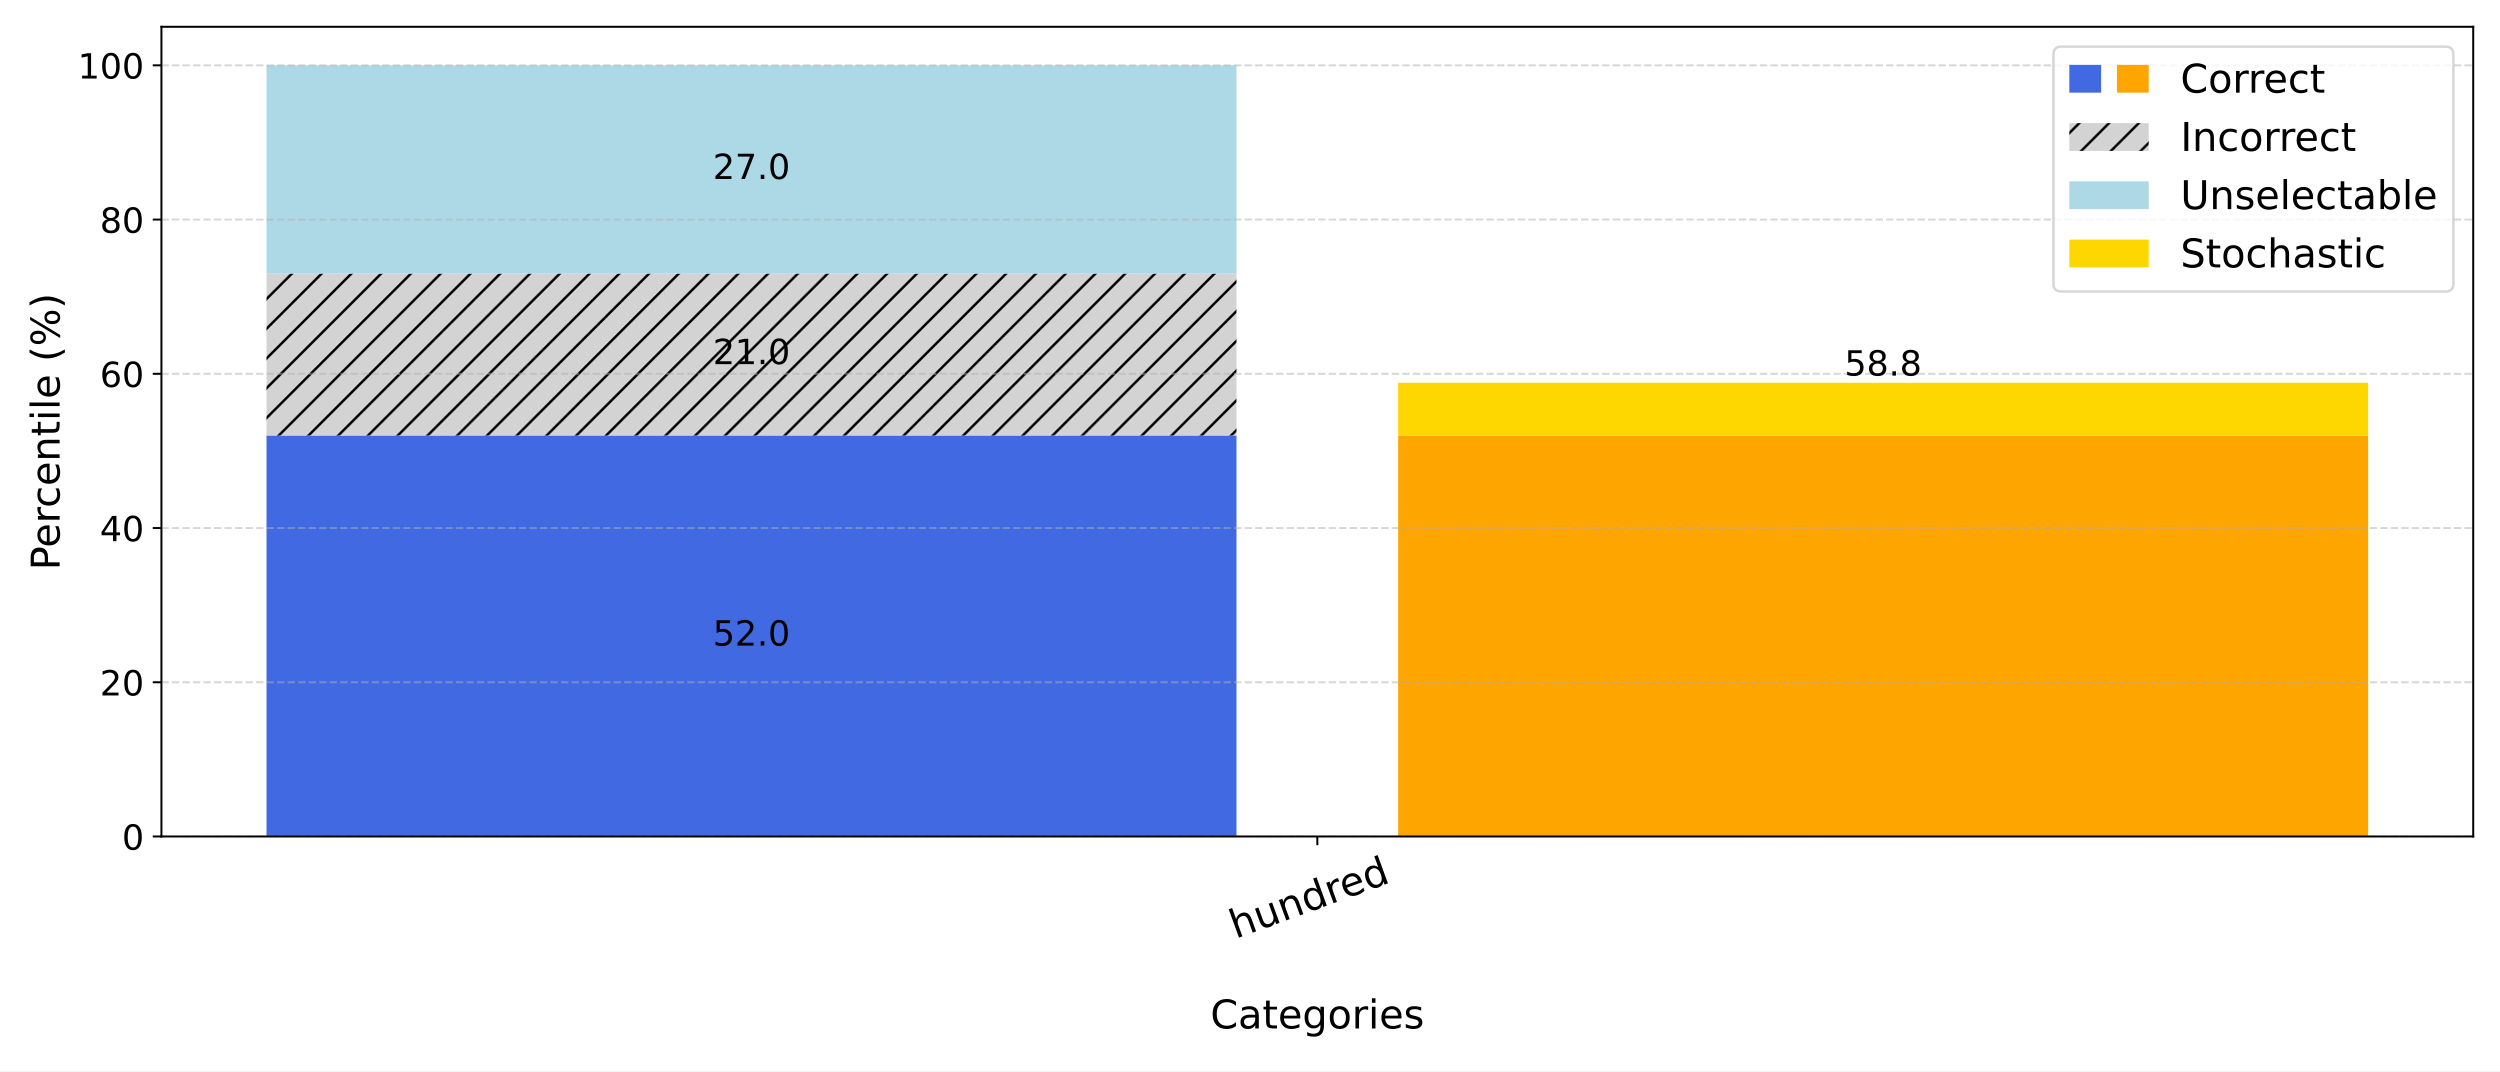
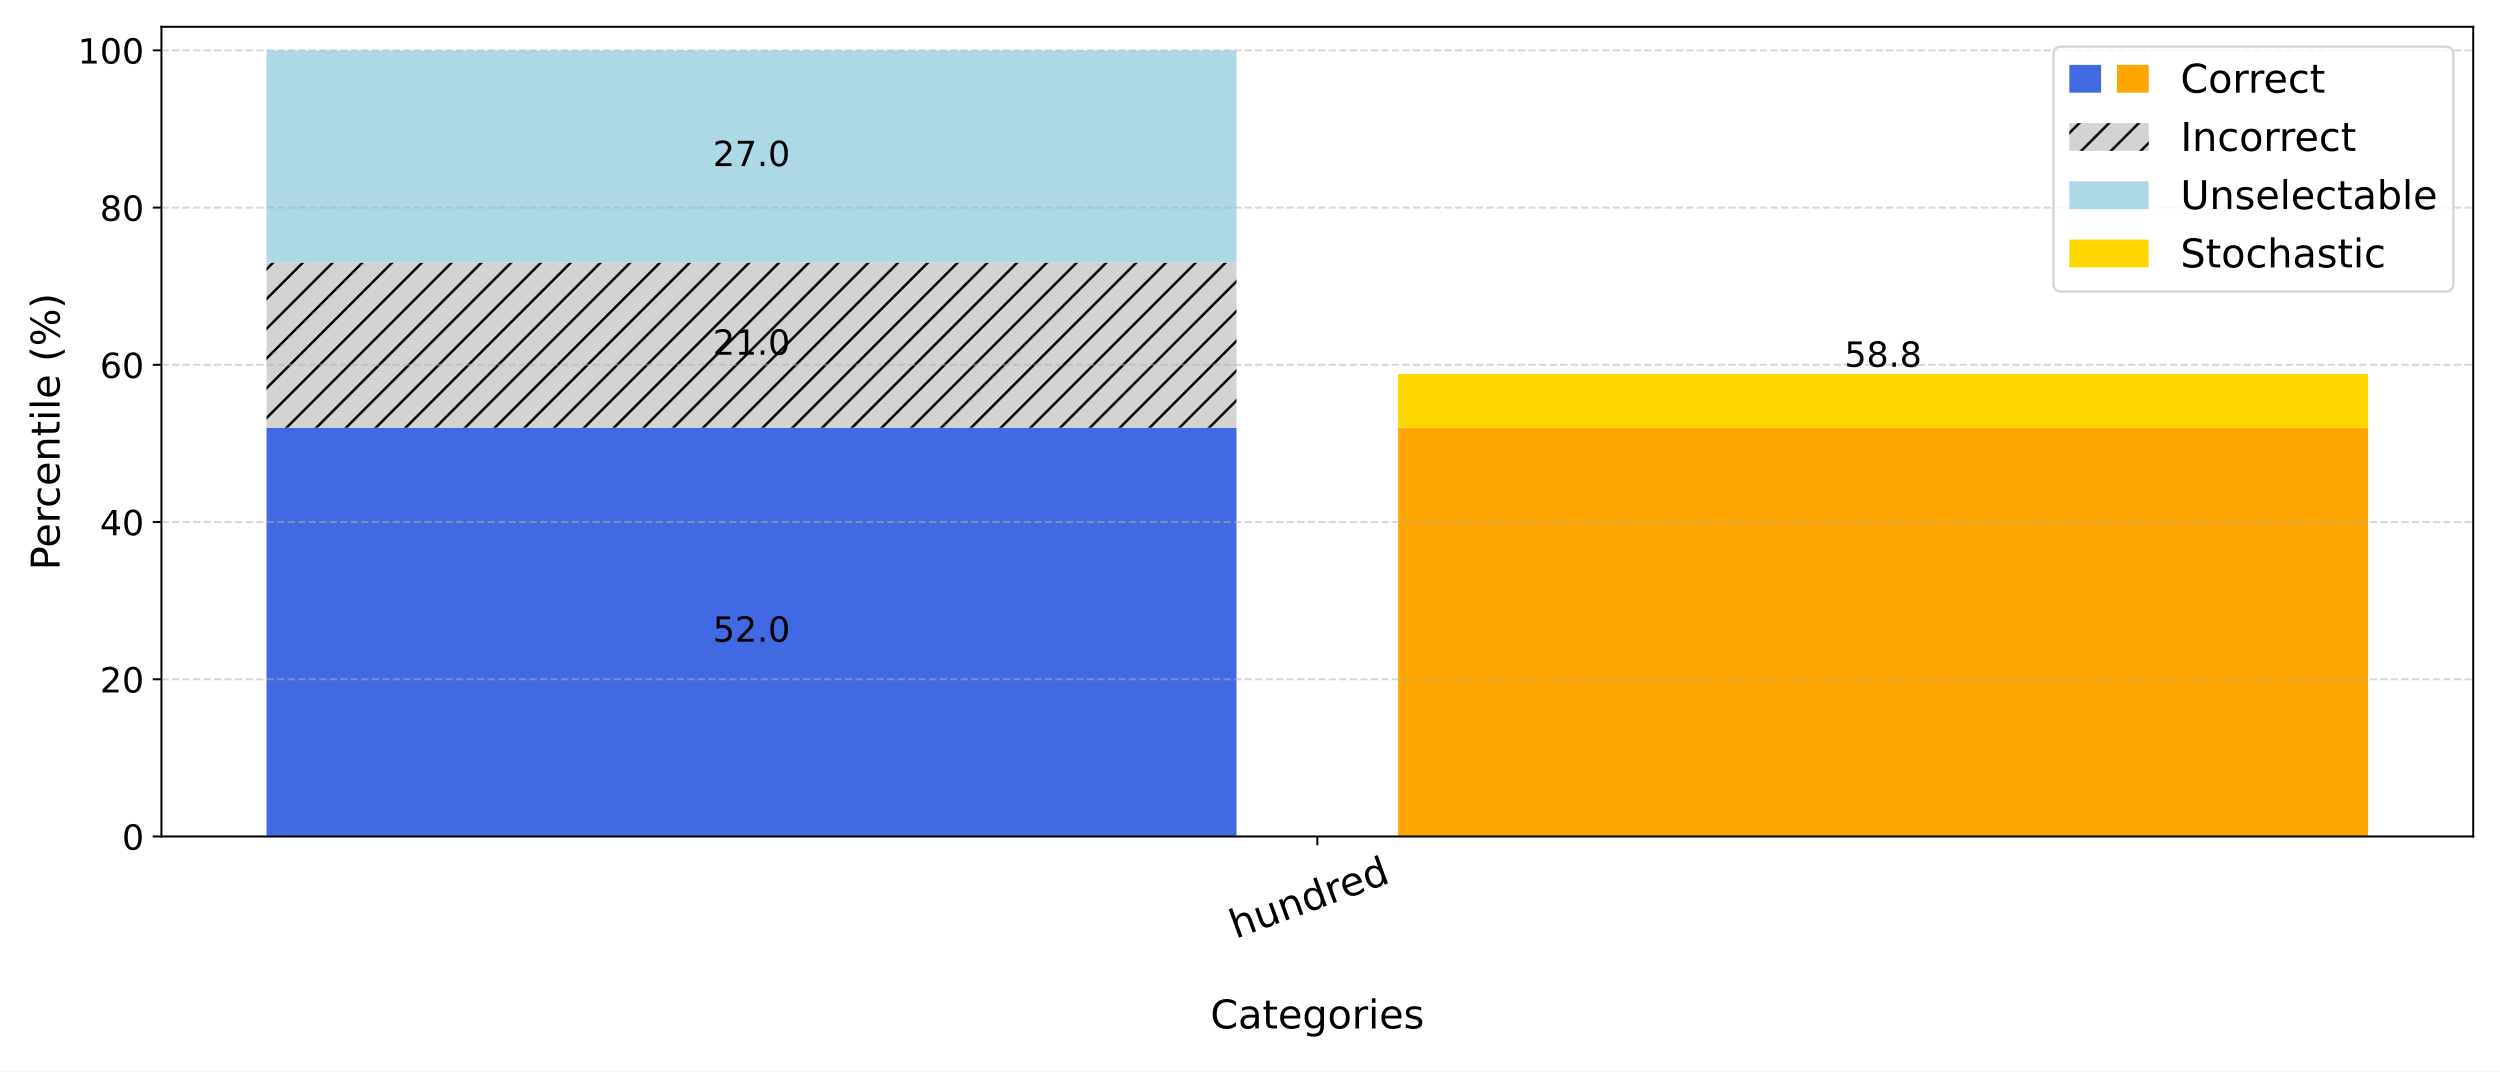
<svg xmlns="http://www.w3.org/2000/svg" xmlns:xlink="http://www.w3.org/1999/xlink" width="1008pt" height="432pt" viewBox="0 0 1008 432" version="1.1">
  <defs>
    <style type="text/css">*{stroke-linejoin: round; stroke-linecap: butt}</style>
  </defs>
  <g id="figure_1">
    <g id="patch_1">
      <path d="M 0 432  L 1008 432  L 1008 0  L 0 0  z " style="fill: #ffffff" />
    </g>
    <g id="axes_1">
      <g id="patch_2">
        <path d="M 65.09 337.272  L 997.2 337.272  L 997.2 10.8  L 65.09 10.8  z " style="fill: #ffffff" />
      </g>
      <g id="patch_3">
-         <path d="M 107.459 337.272  L 498.554 337.272  L 498.554 175.591  L 107.459 175.591  z " clip-path="url(#pea006e7842)" style="fill: #4169e1" />
+         <path d="M 107.459 337.272  L 498.554 337.272  L 498.554 172.451  L 107.459 172.451  z " clip-path="url(#p4729ad376a)" style="fill: #4169e1" />
      </g>
      <g id="patch_4">
-         <path d="M 107.459 175.591  L 498.554 175.591  L 498.554 110.296  L 107.459 110.296  z " clip-path="url(#pea006e7842)" style="fill: url(#hdf1e25f345)" />
+         <path d="M 107.459 172.451  L 498.554 172.451  L 498.554 105.889  L 107.459 105.889  z " clip-path="url(#p4729ad376a)" style="fill: url(#h1439a173f6)" />
      </g>
      <g id="patch_5">
-         <path d="M 107.459 110.296  L 498.554 110.296  L 498.554 26.346  L 107.459 26.346  z " clip-path="url(#pea006e7842)" style="fill: #add8e6" />
+         <path d="M 107.459 105.889  L 498.554 105.889  L 498.554 20.309  L 107.459 20.309  z " clip-path="url(#p4729ad376a)" style="fill: #add8e6" />
      </g>
      <g id="patch_6">
-         <path d="M 563.736 337.272  L 954.831 337.272  L 954.831 175.591  L 563.736 175.591  z " clip-path="url(#pea006e7842)" style="fill: #ffa500" />
+         <path d="M 563.736 337.272  L 954.831 337.272  L 954.831 172.451  L 563.736 172.451  z " clip-path="url(#p4729ad376a)" style="fill: #ffa500" />
      </g>
      <g id="patch_7">
-         <path d="M 563.736 175.591  L 954.831 175.591  L 954.831 154.344  L 563.736 154.344  z " clip-path="url(#pea006e7842)" style="fill: #ffd700" />
+         <path d="M 563.736 172.451  L 954.831 172.451  L 954.831 150.792  L 563.736 150.792  z " clip-path="url(#p4729ad376a)" style="fill: #ffd700" />
      </g>
      <g id="matplotlib.axis_1">
        <g id="xtick_1">
          <g id="line2d_1">
            <defs>
-               <path id="mc06b0f2c5f" d="M 0 0  L 0 3.5  " style="stroke: #000000; stroke-width: 0.8" />
+               <path id="m2d66fdfbe1" d="M 0 0  L 0 3.5  " style="stroke: #000000; stroke-width: 0.8" />
            </defs>
            <g>
-               <use xlink:href="#mc06b0f2c5f" x="531.145" y="337.272" style="stroke: #000000; stroke-width: 0.8" />
+               <use xlink:href="#m2d66fdfbe1" x="531.145" y="337.272" style="stroke: #000000; stroke-width: 0.8" />
            </g>
          </g>
          <g id="text_1">
            <text style="font-size: 16px; font-family: 'DejaVu Sans', 'Bitstream Vera Sans', 'Computer Modern Sans Serif', 'Lucida Grande', 'Verdana', 'Geneva', 'Lucid', 'Arial', 'Helvetica', 'Avant Garde', sans-serif" transform="translate(498.2066 378.5428) rotate(-20)">hundred</text>
            <text style="font-size: 16px; font-family: 'DejaVu Sans', 'Bitstream Vera Sans', 'Computer Modern Sans Serif', 'Lucida Grande', 'Verdana', 'Geneva', 'Lucid', 'Arial', 'Helvetica', 'Avant Garde', sans-serif" transform="translate(535.7189 383.9557) rotate(-20)" />
          </g>
        </g>
        <g id="text_2">
          <text style="font-size: 16px; font-family: 'DejaVu Sans', 'Bitstream Vera Sans', 'Computer Modern Sans Serif', 'Lucida Grande', 'Verdana', 'Geneva', 'Lucid', 'Arial', 'Helvetica', 'Avant Garde', sans-serif; text-anchor: middle" x="531.145" y="414.663" transform="rotate(-0 531.145 414.6631)">Categories</text>
        </g>
      </g>
      <g id="matplotlib.axis_2">
        <g id="ytick_1">
          <g id="line2d_2">
-             <path d="M 65.09 337.272  L 997.2 337.272  " clip-path="url(#pea006e7842)" style="fill: none; stroke-dasharray: 2.96,1.28; stroke-dashoffset: 0; stroke: #b0b0b0; stroke-opacity: 0.5; stroke-width: 0.8" />
+             <path d="M 65.09 337.272  L 997.2 337.272  " clip-path="url(#p4729ad376a)" style="fill: none; stroke-dasharray: 2.96,1.28; stroke-dashoffset: 0; stroke: #b0b0b0; stroke-opacity: 0.5; stroke-width: 0.8" />
          </g>
          <g id="line2d_3">
            <defs>
-               <path id="m51b9876b7f" d="M 0 0  L -3.5 0  " style="stroke: #000000; stroke-width: 0.8" />
+               <path id="m2f1785cfd7" d="M 0 0  L -3.5 0  " style="stroke: #000000; stroke-width: 0.8" />
            </defs>
            <g>
-               <use xlink:href="#m51b9876b7f" x="65.09" y="337.272" style="stroke: #000000; stroke-width: 0.8" />
+               <use xlink:href="#m2f1785cfd7" x="65.09" y="337.272" style="stroke: #000000; stroke-width: 0.8" />
            </g>
          </g>
          <g id="text_3">
            <text style="font-size: 14px; font-family: 'DejaVu Sans', 'Bitstream Vera Sans', 'Computer Modern Sans Serif', 'Lucida Grande', 'Verdana', 'Geneva', 'Lucid', 'Arial', 'Helvetica', 'Avant Garde', sans-serif; text-anchor: end" x="58.09" y="342.591" transform="rotate(-0 58.09 342.5913)">0</text>
          </g>
        </g>
        <g id="ytick_2">
          <g id="line2d_4">
-             <path d="M 65.09 275.087  L 997.2 275.087  " clip-path="url(#pea006e7842)" style="fill: none; stroke-dasharray: 2.96,1.28; stroke-dashoffset: 0; stroke: #b0b0b0; stroke-opacity: 0.5; stroke-width: 0.8" />
+             <path d="M 65.09 273.88  L 997.2 273.88  " clip-path="url(#p4729ad376a)" style="fill: none; stroke-dasharray: 2.96,1.28; stroke-dashoffset: 0; stroke: #b0b0b0; stroke-opacity: 0.5; stroke-width: 0.8" />
          </g>
          <g id="line2d_5">
            <g>
-               <use xlink:href="#m51b9876b7f" x="65.09" y="275.087" style="stroke: #000000; stroke-width: 0.8" />
+               <use xlink:href="#m2f1785cfd7" x="65.09" y="273.88" style="stroke: #000000; stroke-width: 0.8" />
            </g>
          </g>
          <g id="text_4">
-             <text style="font-size: 14px; font-family: 'DejaVu Sans', 'Bitstream Vera Sans', 'Computer Modern Sans Serif', 'Lucida Grande', 'Verdana', 'Geneva', 'Lucid', 'Arial', 'Helvetica', 'Avant Garde', sans-serif; text-anchor: end" x="58.09" y="280.406" transform="rotate(-0 58.09 280.4061)">20</text>
+             <text style="font-size: 14px; font-family: 'DejaVu Sans', 'Bitstream Vera Sans', 'Computer Modern Sans Serif', 'Lucida Grande', 'Verdana', 'Geneva', 'Lucid', 'Arial', 'Helvetica', 'Avant Garde', sans-serif; text-anchor: end" x="58.09" y="279.199" transform="rotate(-0 58.09 279.1986)">20</text>
          </g>
        </g>
        <g id="ytick_3">
          <g id="line2d_6">
-             <path d="M 65.09 212.902  L 997.2 212.902  " clip-path="url(#pea006e7842)" style="fill: none; stroke-dasharray: 2.96,1.28; stroke-dashoffset: 0; stroke: #b0b0b0; stroke-opacity: 0.5; stroke-width: 0.8" />
+             <path d="M 65.09 210.487  L 997.2 210.487  " clip-path="url(#p4729ad376a)" style="fill: none; stroke-dasharray: 2.96,1.28; stroke-dashoffset: 0; stroke: #b0b0b0; stroke-opacity: 0.5; stroke-width: 0.8" />
          </g>
          <g id="line2d_7">
            <g>
-               <use xlink:href="#m51b9876b7f" x="65.09" y="212.902" style="stroke: #000000; stroke-width: 0.8" />
+               <use xlink:href="#m2f1785cfd7" x="65.09" y="210.487" style="stroke: #000000; stroke-width: 0.8" />
            </g>
          </g>
          <g id="text_5">
-             <text style="font-size: 14px; font-family: 'DejaVu Sans', 'Bitstream Vera Sans', 'Computer Modern Sans Serif', 'Lucida Grande', 'Verdana', 'Geneva', 'Lucid', 'Arial', 'Helvetica', 'Avant Garde', sans-serif; text-anchor: end" x="58.09" y="218.221" transform="rotate(-0 58.09 218.2209)">40</text>
+             <text style="font-size: 14px; font-family: 'DejaVu Sans', 'Bitstream Vera Sans', 'Computer Modern Sans Serif', 'Lucida Grande', 'Verdana', 'Geneva', 'Lucid', 'Arial', 'Helvetica', 'Avant Garde', sans-serif; text-anchor: end" x="58.09" y="215.806" transform="rotate(-0 58.09 215.8059)">40</text>
          </g>
        </g>
        <g id="ytick_4">
          <g id="line2d_8">
-             <path d="M 65.09 150.717  L 997.2 150.717  " clip-path="url(#pea006e7842)" style="fill: none; stroke-dasharray: 2.96,1.28; stroke-dashoffset: 0; stroke: #b0b0b0; stroke-opacity: 0.5; stroke-width: 0.8" />
+             <path d="M 65.09 147.094  L 997.2 147.094  " clip-path="url(#p4729ad376a)" style="fill: none; stroke-dasharray: 2.96,1.28; stroke-dashoffset: 0; stroke: #b0b0b0; stroke-opacity: 0.5; stroke-width: 0.8" />
          </g>
          <g id="line2d_9">
            <g>
-               <use xlink:href="#m51b9876b7f" x="65.09" y="150.717" style="stroke: #000000; stroke-width: 0.8" />
+               <use xlink:href="#m2f1785cfd7" x="65.09" y="147.094" style="stroke: #000000; stroke-width: 0.8" />
            </g>
          </g>
          <g id="text_6">
-             <text style="font-size: 14px; font-family: 'DejaVu Sans', 'Bitstream Vera Sans', 'Computer Modern Sans Serif', 'Lucida Grande', 'Verdana', 'Geneva', 'Lucid', 'Arial', 'Helvetica', 'Avant Garde', sans-serif; text-anchor: end" x="58.09" y="156.036" transform="rotate(-0 58.09 156.0356)">60</text>
+             <text style="font-size: 14px; font-family: 'DejaVu Sans', 'Bitstream Vera Sans', 'Computer Modern Sans Serif', 'Lucida Grande', 'Verdana', 'Geneva', 'Lucid', 'Arial', 'Helvetica', 'Avant Garde', sans-serif; text-anchor: end" x="58.09" y="152.413" transform="rotate(-0 58.09 152.4132)">60</text>
          </g>
        </g>
        <g id="ytick_5">
          <g id="line2d_10">
-             <path d="M 65.09 88.532  L 997.2 88.532  " clip-path="url(#pea006e7842)" style="fill: none; stroke-dasharray: 2.96,1.28; stroke-dashoffset: 0; stroke: #b0b0b0; stroke-opacity: 0.5; stroke-width: 0.8" />
+             <path d="M 65.09 83.702  L 997.2 83.702  " clip-path="url(#p4729ad376a)" style="fill: none; stroke-dasharray: 2.96,1.28; stroke-dashoffset: 0; stroke: #b0b0b0; stroke-opacity: 0.5; stroke-width: 0.8" />
          </g>
          <g id="line2d_11">
            <g>
-               <use xlink:href="#m51b9876b7f" x="65.09" y="88.532" style="stroke: #000000; stroke-width: 0.8" />
+               <use xlink:href="#m2f1785cfd7" x="65.09" y="83.702" style="stroke: #000000; stroke-width: 0.8" />
            </g>
          </g>
          <g id="text_7">
-             <text style="font-size: 14px; font-family: 'DejaVu Sans', 'Bitstream Vera Sans', 'Computer Modern Sans Serif', 'Lucida Grande', 'Verdana', 'Geneva', 'Lucid', 'Arial', 'Helvetica', 'Avant Garde', sans-serif; text-anchor: end" x="58.09" y="93.85" transform="rotate(-0 58.09 93.85042)">80</text>
+             <text style="font-size: 14px; font-family: 'DejaVu Sans', 'Bitstream Vera Sans', 'Computer Modern Sans Serif', 'Lucida Grande', 'Verdana', 'Geneva', 'Lucid', 'Arial', 'Helvetica', 'Avant Garde', sans-serif; text-anchor: end" x="58.09" y="89.021" transform="rotate(-0 58.09 89.0205)">80</text>
          </g>
        </g>
        <g id="ytick_6">
          <g id="line2d_12">
-             <path d="M 65.09 26.346  L 997.2 26.346  " clip-path="url(#pea006e7842)" style="fill: none; stroke-dasharray: 2.96,1.28; stroke-dashoffset: 0; stroke: #b0b0b0; stroke-opacity: 0.5; stroke-width: 0.8" />
+             <path d="M 65.09 20.309  L 997.2 20.309  " clip-path="url(#p4729ad376a)" style="fill: none; stroke-dasharray: 2.96,1.28; stroke-dashoffset: 0; stroke: #b0b0b0; stroke-opacity: 0.5; stroke-width: 0.8" />
          </g>
          <g id="line2d_13">
            <g>
-               <use xlink:href="#m51b9876b7f" x="65.09" y="26.346" style="stroke: #000000; stroke-width: 0.8" />
+               <use xlink:href="#m2f1785cfd7" x="65.09" y="20.309" style="stroke: #000000; stroke-width: 0.8" />
            </g>
          </g>
          <g id="text_8">
-             <text style="font-size: 14px; font-family: 'DejaVu Sans', 'Bitstream Vera Sans', 'Computer Modern Sans Serif', 'Lucida Grande', 'Verdana', 'Geneva', 'Lucid', 'Arial', 'Helvetica', 'Avant Garde', sans-serif; text-anchor: end" x="58.09" y="31.665" transform="rotate(-0 58.09 31.66521)">100</text>
+             <text style="font-size: 14px; font-family: 'DejaVu Sans', 'Bitstream Vera Sans', 'Computer Modern Sans Serif', 'Lucida Grande', 'Verdana', 'Geneva', 'Lucid', 'Arial', 'Helvetica', 'Avant Garde', sans-serif; text-anchor: end" x="58.09" y="25.628" transform="rotate(-0 58.09 25.62781)">100</text>
          </g>
        </g>
        <g id="text_9">
          <text style="font-size: 16px; font-family: 'DejaVu Sans', 'Bitstream Vera Sans', 'Computer Modern Sans Serif', 'Lucida Grande', 'Verdana', 'Geneva', 'Lucid', 'Arial', 'Helvetica', 'Avant Garde', sans-serif; text-anchor: middle" x="24.04" y="174.036" transform="rotate(-90 24.04 174.0362)">Percentile (%)</text>
        </g>
      </g>
      <g id="patch_8">
        <path d="M 65.09 337.272  L 65.09 10.8  " style="fill: none; stroke: #000000; stroke-width: 0.8; stroke-linejoin: miter; stroke-linecap: square" />
      </g>
      <g id="patch_9">
        <path d="M 997.2 337.272  L 997.2 10.8  " style="fill: none; stroke: #000000; stroke-width: 0.8; stroke-linejoin: miter; stroke-linecap: square" />
      </g>
      <g id="patch_10">
        <path d="M 65.09 337.272  L 997.2 337.272  " style="fill: none; stroke: #000000; stroke-width: 0.8; stroke-linejoin: miter; stroke-linecap: square" />
      </g>
      <g id="patch_11">
        <path d="M 65.09 10.8  L 997.2 10.8  " style="fill: none; stroke: #000000; stroke-width: 0.8; stroke-linejoin: miter; stroke-linecap: square" />
      </g>
      <g id="text_10">
-         <text style="font-size: 14px; font-family: 'DejaVu Sans', 'Bitstream Vera Sans', 'Computer Modern Sans Serif', 'Lucida Grande', 'Verdana', 'Geneva', 'Lucid', 'Arial', 'Helvetica', 'Avant Garde', sans-serif; text-anchor: middle" x="303.006" y="260.295" transform="rotate(-0 303.0062 260.2947)">52.0</text>
+         <text style="font-size: 14px; font-family: 'DejaVu Sans', 'Bitstream Vera Sans', 'Computer Modern Sans Serif', 'Lucida Grande', 'Verdana', 'Geneva', 'Lucid', 'Arial', 'Helvetica', 'Avant Garde', sans-serif; text-anchor: middle" x="303.006" y="258.725" transform="rotate(-0 303.0062 258.725)">52.0</text>
      </g>
      <g id="text_11">
-         <text style="font-size: 14px; font-family: 'DejaVu Sans', 'Bitstream Vera Sans', 'Computer Modern Sans Serif', 'Lucida Grande', 'Verdana', 'Geneva', 'Lucid', 'Arial', 'Helvetica', 'Avant Garde', sans-serif; text-anchor: middle" x="303.006" y="146.807" transform="rotate(-0 303.0062 146.8067)">21.0</text>
+         <text style="font-size: 14px; font-family: 'DejaVu Sans', 'Bitstream Vera Sans', 'Computer Modern Sans Serif', 'Lucida Grande', 'Verdana', 'Geneva', 'Lucid', 'Arial', 'Helvetica', 'Avant Garde', sans-serif; text-anchor: middle" x="303.006" y="143.033" transform="rotate(-0 303.0062 143.0333)">21.0</text>
      </g>
      <g id="text_12">
-         <text style="font-size: 14px; font-family: 'DejaVu Sans', 'Bitstream Vera Sans', 'Computer Modern Sans Serif', 'Lucida Grande', 'Verdana', 'Geneva', 'Lucid', 'Arial', 'Helvetica', 'Avant Garde', sans-serif; text-anchor: middle" x="303.006" y="72.184" transform="rotate(-0 303.0062 72.18445)">27.0</text>
+         <text style="font-size: 14px; font-family: 'DejaVu Sans', 'Bitstream Vera Sans', 'Computer Modern Sans Serif', 'Lucida Grande', 'Verdana', 'Geneva', 'Lucid', 'Arial', 'Helvetica', 'Avant Garde', sans-serif; text-anchor: middle" x="303.006" y="66.962" transform="rotate(-0 303.0062 66.9621)">27.0</text>
      </g>
      <g id="text_13">
-         <text style="font-size: 14px; font-family: 'DejaVu Sans', 'Bitstream Vera Sans', 'Computer Modern Sans Serif', 'Lucida Grande', 'Verdana', 'Geneva', 'Lucid', 'Arial', 'Helvetica', 'Avant Garde', sans-serif; text-anchor: middle" x="759.284" y="151.433" transform="rotate(-0 759.2838 151.4326)">58.8</text>
+         <text style="font-size: 14px; font-family: 'DejaVu Sans', 'Bitstream Vera Sans', 'Computer Modern Sans Serif', 'Lucida Grande', 'Verdana', 'Geneva', 'Lucid', 'Arial', 'Helvetica', 'Avant Garde', sans-serif; text-anchor: middle" x="759.284" y="147.881" transform="rotate(-0 759.2838 147.8806)">58.8</text>
      </g>
      <g id="legend_1">
        <g id="patch_12">
          <path d="M 831.158 117.54  L 986 117.54  Q 989.2 117.54 989.2 114.34  L 989.2 22  Q 989.2 18.8 986 18.8  L 831.158 18.8  Q 827.957 18.8 827.957 22  L 827.957 114.34  Q 827.957 117.54 831.158 117.54  z " style="fill: #ffffff; opacity: 0.8; stroke: #cccccc; stroke-linejoin: miter" />
        </g>
        <g id="patch_13">
          <path d="M 834.357 37.358  L 847.158 37.358  L 847.158 26.157  L 834.357 26.157  z " style="fill: #4169e1" />
        </g>
        <g id="patch_14">
          <path d="M 853.558 37.358  L 866.357 37.358  L 866.357 26.157  L 853.558 26.157  z " style="fill: #ffa500" />
        </g>
        <g id="text_14">
          <text style="font-size: 16px; font-family: 'DejaVu Sans', 'Bitstream Vera Sans', 'Computer Modern Sans Serif', 'Lucida Grande', 'Verdana', 'Geneva', 'Lucid', 'Arial', 'Helvetica', 'Avant Garde', sans-serif; text-anchor: start" x="879.158" y="37.358" transform="rotate(-0 879.1575 37.3575)">Correct</text>
        </g>
        <g id="patch_15">
-           <path d="M 834.357 60.843  L 866.357 60.843  L 866.357 49.642  L 834.357 49.642  z " style="fill: url(#hdf1e25f345)" />
+           <path d="M 834.357 60.843  L 866.357 60.843  L 866.357 49.642  L 834.357 49.642  z " style="fill: url(#h1439a173f6)" />
        </g>
        <g id="text_15">
          <text style="font-size: 16px; font-family: 'DejaVu Sans', 'Bitstream Vera Sans', 'Computer Modern Sans Serif', 'Lucida Grande', 'Verdana', 'Geneva', 'Lucid', 'Arial', 'Helvetica', 'Avant Garde', sans-serif; text-anchor: start" x="879.158" y="60.843" transform="rotate(-0 879.1575 60.8425)">Incorrect</text>
        </g>
        <g id="patch_16">
          <path d="M 834.357 84.328  L 866.357 84.328  L 866.357 73.127  L 834.357 73.127  z " style="fill: #add8e6" />
        </g>
        <g id="text_16">
          <text style="font-size: 16px; font-family: 'DejaVu Sans', 'Bitstream Vera Sans', 'Computer Modern Sans Serif', 'Lucida Grande', 'Verdana', 'Geneva', 'Lucid', 'Arial', 'Helvetica', 'Avant Garde', sans-serif; text-anchor: start" x="879.158" y="84.328" transform="rotate(-0 879.1575 84.3275)">Unselectable</text>
        </g>
        <g id="patch_17">
          <path d="M 834.357 107.812  L 866.357 107.812  L 866.357 96.612  L 834.357 96.612  z " style="fill: #ffd700" />
        </g>
        <g id="text_17">
          <text style="font-size: 16px; font-family: 'DejaVu Sans', 'Bitstream Vera Sans', 'Computer Modern Sans Serif', 'Lucida Grande', 'Verdana', 'Geneva', 'Lucid', 'Arial', 'Helvetica', 'Avant Garde', sans-serif; text-anchor: start" x="879.158" y="107.812" transform="rotate(-0 879.1575 107.8125)">Stochastic</text>
        </g>
      </g>
    </g>
  </g>
  <defs>
-     <clipPath id="pea006e7842">
+     <clipPath id="p4729ad376a">
      <rect x="65.09" y="10.8" width="932.11" height="326.472" />
    </clipPath>
  </defs>
  <defs>
-     <pattern id="hdf1e25f345" patternUnits="userSpaceOnUse" x="0" y="0" width="72" height="72">
+     <pattern id="h1439a173f6" patternUnits="userSpaceOnUse" x="0" y="0" width="72" height="72">
      <rect x="0" y="0" width="73" height="73" fill="#d3d3d3" />
      <path d="M -36 36  L 36 -36  M -30 42  L 42 -30  M -24 48  L 48 -24  M -18 54  L 54 -18  M -12 60  L 60 -12  M -6 66  L 66 -6  M 0 72  L 72 0  M 6 78  L 78 6  M 12 84  L 84 12  M 18 90  L 90 18  M 24 96  L 96 24  M 30 102  L 102 30  M 36 108  L 108 36  " style="fill: #000000; stroke: #000000; stroke-width: 1.0; stroke-linecap: butt; stroke-linejoin: miter" />
    </pattern>
  </defs>
</svg>
